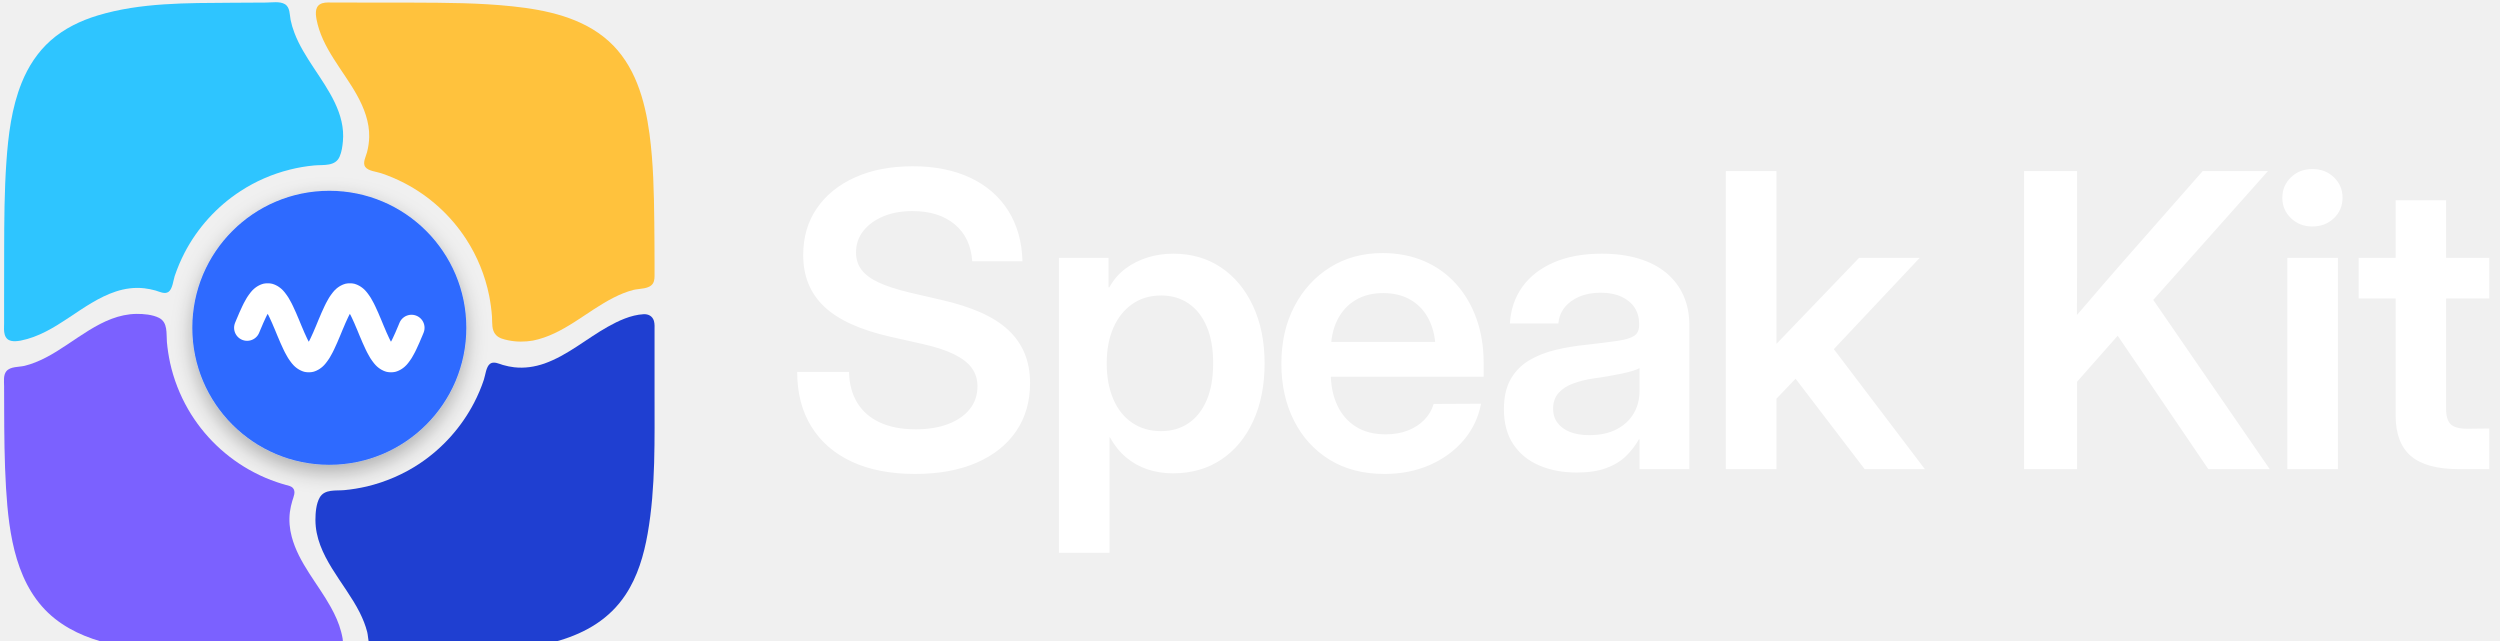
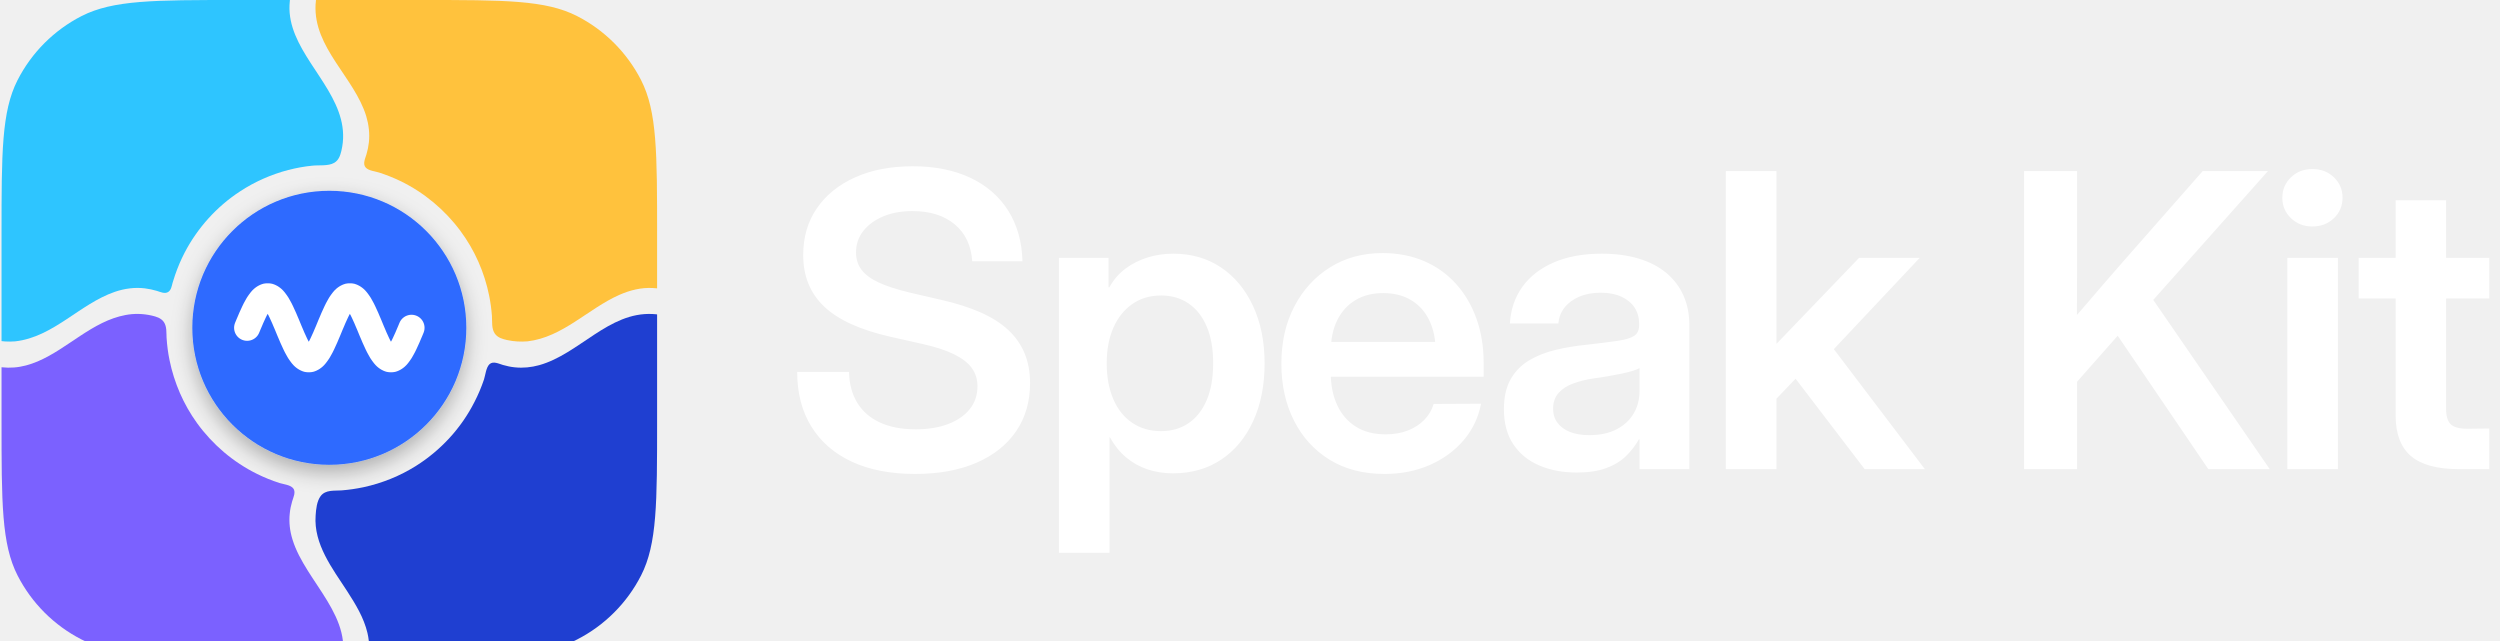
<svg xmlns="http://www.w3.org/2000/svg" width="781" height="200" viewBox="0 0 780.04 200">
  <g transform="translate(0 0) scale(0.2)">
    <defs>
+       <clipPath id="sq">
+         <path d="M657 0C785.5 0 849.7 0 898.8 25C941.9 47 977 82.1 999 125.2C1024 174.3 1024 238.5 1024 367L1024 657C1024 785.5 1024 849.7 999 898.8C977 941.9 941.9 977 898.8 999C849.7 1024 785.5 1024 657 1024L367 1024C238.5 1024 174.3 1024 125.2 999C82.1 977 47 941.9 25 898.8C0 849.7 0 785.5 0 657L0 367C0 238.5 0 174.3 25 125.2C47 82.1 82.1 47 125.2 25C174.3 0 238.5 0 367 0Z" />
+       </clipPath>
      <filter id="hub-sh" x="-30%" y="-30%" width="160%" height="170%">
        <feDropShadow dx="0" dy="12" stdDeviation="16" flood-color="#06070A" flood-opacity="0.28" />
      </filter>
    </defs>
-     <path d="M30 532C86.2 520.8 125.1 473 178.6 455.3C192.9 450.6 208 448.6 223 450.3C229 451 234.8 452.2 240.6 453.8C246.6 455.6 254.9 460 260.8 455.9C267.2 451.3 268.2 438.1 270.5 431.1C274.7 418.7 279.8 406.7 285.7 395.2C306 356 336.4 322.4 373.4 298.4C396.9 283.1 422.9 271.8 450.1 265C462.7 261.8 475.6 259.6 488.6 258.4C502.7 257.1 521.5 260.4 528.2 244.4C531.3 237.2 532.5 228.7 533.2 221C537.3 177.6 510.4 140.5 487.8 106.2C476.3 88.7 464.8 70.8 457.4 51.1C454.9 44.6 452.9 37.8 451.5 31C449.9 22.7 450.8 11.5 442.6 6.5C434.7 1.7 421.8 4 413 4C395 4.1 377 4.1 359 4.3C289.9 4.8 217.2 3.9 150.4 24.1C123.6 32.2 97.9 44.5 76.8 63.2C56.4 81.2 41.5 104.3 31.4 129.4C15.7 168.4 10.5 211.1 7.6 252.7C4.4 298.6 4.2 344.7 4.1 390.7C4 419.8 4 448.8 4 477.8C4 486.8 4 495.8 4 504.8C4 510.7 3.3 517.1 5 522.7C8.5 534.6 20.1 533.7 30 532Z" fill="#2EC5FF" />
-     <path d="M830 532C877.9 522.4 914 486.1 956.5 464.7C966.3 459.7 976.6 455.5 987.2 452.8C996.6 450.5 1011.9 451.9 1017.6 442.5C1020.2 438.1 1020 432.9 1020 428C1020 421.9 1020 415.9 1020 409.9C1019.9 388.9 1019.9 367.9 1019.6 346.9C1019.1 300.9 1018.2 254.7 1012.1 209.1C1005 156 989.3 100.9 948.1 64C907.3 27.4 851 15.5 798.1 9.9C746.4 4.4 694.1 4.3 642.2 4.1C611.2 4 580.2 4 549.1 4C539.1 4 529.1 4 519.1 4C513.3 4 506.9 3.3 501.2 5C489.5 8.6 490.2 20.2 492 30.1C500.3 74.8 533.8 109.9 555.2 148.6C566.3 168.7 574.8 190.7 574.3 214.1C574.1 222.1 572.9 230 570.9 237.8C569.2 244.4 563.5 254.4 568.2 260.8C572.8 267.2 586 268.2 593 270.6C605.3 274.7 617.3 279.8 628.9 285.8C668.1 306 701.7 336.5 725.7 373.5C743.1 400.3 755.4 430.5 761.7 461.9C763.8 472.7 765.3 483.6 766.1 494.6C766.7 504.2 765.1 515.6 772.3 523.2C777.2 528.5 784.5 530 791.2 531.5C804.1 534.2 817.1 534.2 830 532Z" fill="#FFC23D" />
-     <path d="M512 1020C521 1020 531.2 1018.3 533 1007.7C534.1 1001.1 532.1 993.4 530.5 987C527 973.4 521.1 960.5 514.3 948.3C494.2 911.9 464.2 879.4 453.3 838.5C449.9 825.9 448.8 812.8 450.4 799.8C451.2 793.9 452.5 788 454.2 782.3C456 776.2 460.2 767.9 455.1 762.3C452.4 759.3 448 758.5 444.3 757.5C439.5 756.2 434.7 754.7 430 753.1C417.6 748.9 405.7 743.8 394.1 737.7C351.5 715.5 315.5 681 291.5 639.4C278.5 616.8 268.9 592.3 263.3 566.9C261 556.1 259.3 545.2 258.3 534.3C257.2 521.1 260.1 503.7 246 496.5C235.8 491.4 222.1 490.2 210.8 490.3C156.5 491 114.8 535 69.2 558.5C58.5 564 47.4 568.7 35.7 571.5C27 573.5 13.7 572.3 7.5 579.9C2.5 586.1 4 595.8 4 603.2C4 614.2 4 625.2 4.1 636.2C4.2 678.2 4.5 720.3 7 762.2C11.4 834.9 22.5 918.3 83.6 966.6C140.4 1011.4 220.5 1015.8 289.9 1018.4C363.8 1021.1 438 1020 512 1020Z" fill="#7B61FF" />
-     <path d="M743.2 1018C826.1 1014.3 924.7 1004.8 974.7 929C993.6 900.5 1003.3 867.1 1009.2 833.7C1022 761 1019.9 685.7 1020 612.1C1020 588.1 1020 564.1 1020 540C1020 532 1020 524 1020 516C1020 511.1 1020.4 505.9 1019 501.1C1016.6 493.6 1010.3 490.4 1002.8 490.8C983 491.9 963.5 501.1 946.6 510.6C913.6 529.2 884.1 555 848.1 567.8C832.9 573.1 816.9 575.5 800.9 573.7C794.9 573 789 571.8 783.2 570.1C777.3 568.4 769 563.9 763.1 568.2C756.8 572.9 755.8 586 753.4 593.1C749.3 605.4 744.2 617.4 738.2 629C718.4 667.2 688.9 700.2 653 724.1C628 740.7 600 752.8 570.8 759.8C559.1 762.5 547.2 764.5 535.3 765.6C522.2 766.8 504.7 763.7 497 777.1C491.4 786.9 490.3 801.1 490.3 812.2C490.4 867.6 535.9 909.9 559.4 956.6C564.3 966.4 568.5 976.6 571.2 987.3C573.5 996.7 572.1 1012 581.5 1017.6C587.5 1021.1 595.5 1020 602.1 1020C613.1 1020 624.1 1020 635.2 1019.9C671.2 1019.8 707.2 1019.5 743.2 1018Z" fill="#1F3FD1" />
+     <g clip-path="url(#sq)">
+       <path d="M21.4 533.2C81.1 526.4 121.9 474.9 176.8 455.9C192 450.7 207.9 448.5 223.8 450.4C230.1 451.2 236.4 452.5 242.4 454.3C248.1 456 255.3 459.7 260.7 455.8C265.1 452.6 265.9 446.5 267.2 441.7C268.4 437.6 269.7 433.6 271.1 429.5C275.2 417.6 280.2 405.8 286 394.6C306.1 356 336.1 322.7 372.6 298.9C395.6 283.8 421.2 272.5 447.9 265.5C460.2 262.4 472.7 260 485.4 258.8C496 257.6 510.2 259.8 519.7 254.3C526.6 250.3 529 243.1 530.8 235.8C547.7 165.3 483.2 114.2 458.8 54.7C452.7 39.9 449.1 24.2 449.8 8.2C450 2.9 450.6 -2.4 451.7 -7.6C452 -9.5 454.2 -14.8 453.2 -16.7C451.6 -19.9 438 -18 434.9 -18C422.2 -18 409.5 -18 396.8 -18C347 -18 297.1 -18 247.3 -18C186.9 -18 126.5 -18 66.1 -18C47 -18 27.9 -18 8.8 -18C3.5 -18 -1.8 -18 -7.1 -18C-9.5 -18 -14.5 -18.8 -16.6 -18C-20 -16.6 -18 -0.4 -18 2.9C-18 17.7 -18 32.6 -18 47.4C-18 106.8 -18 166.1 -18 225.5C-18 294.4 -18 363.3 -18 432.2C-18 453.4 -18 474.6 -18 495.8C-18 503.2 -18 510.6 -18 518C-18 520.7 -18.8 525.1 -18 527.6C-17 530.4 -12.5 530.7 -10.2 531.2C0.3 533.5 10.8 534 21.4 533.2Z" fill="#2EC5FF" />
+       <path d="M821.5 533.2C876.6 526.8 916.2 482.2 965 460.6C981.6 453.3 999.4 448.8 1017.5 449.9C1021.8 450.1 1026 450.6 1030.1 451.4C1032.6 451.8 1040.3 455.2 1042 452.2C1043.1 450.4 1042 448 1042 445.9C1042 440.6 1042 435.3 1042 430C1042 411.9 1042 393.9 1042 375.9C1042 316.5 1042 257.2 1042 197.8C1042 145.9 1042 93.9 1042 42C1042 27.2 1042 12.3 1042 -2.5C1042 -5 1043.5 -16.5 1041.6 -18C1040 -19.3 1037.3 -18 1035.2 -18C1028.9 -18 1022.5 -18 1016.1 -18C996 -18 975.9 -18 955.7 -18C883.6 -18 811.6 -18 739.5 -18C681.2 -18 622.9 -18 564.6 -18C548.7 -18 532.8 -18 516.9 -18C511.6 -18 506.3 -18 501 -18C500.6 -18 495.5 -18.1 494.9 -17.6C494.6 -17.4 493.2 -11.9 493.1 -11.5C491.6 -5.3 490.8 1 490.5 7.3C487.2 74.9 551.2 120.9 569.7 181.6C573.6 194.7 575.3 208.6 573.8 222.4C573.1 228.8 571.8 235 570 241.1C568.2 247.4 563.5 256.4 569.2 262.1C574 266.8 583.9 267.6 590 269.6C601.1 273.2 612 277.5 622.6 282.6C659.8 300.5 692.4 327.7 717 361C739.1 390.8 754.4 425.5 761.7 462C763.8 472.4 765.2 482.9 766 493.5C766.6 502.5 765.1 513.4 770.6 521.2C775.2 527.6 782.7 529.6 789.9 531.2C800.4 533.5 810.9 534 821.5 533.2Z" fill="#FFC23D" />
+       <path d="M529 1042C554.1 965.2 475 909.6 454.5 842.8C450.4 829.6 448.7 815.8 450.2 802C450.8 795.7 452.1 789.4 453.9 783.3C455.7 777 460.5 768 455.1 762.2C450.4 757.3 440.5 756.4 434.3 754.5C422.2 750.6 410.3 745.8 399 740.2C361.9 721.9 329.6 694.4 305.3 660.8C284.2 631.6 269.6 597.8 262.4 562.5C260 551 258.6 539.5 257.8 527.8C257.3 519.6 258.4 510.3 253.6 503.1C249.1 496.6 241.7 494.6 234.5 492.9C220.9 489.8 207 489.5 193.5 492.1C141.6 501.9 103.8 544.4 56.3 564.6C44.6 569.5 32.2 573.1 19.5 574C13.3 574.5 6.8 574.4 0.5 573.7C-2.5 573.3 -16.1 568.8 -18 571.4C-18 571.4 -18 577.7 -18 577.7C-18 582 -18 586.2 -18 590.4C-18 607.4 -18 624.4 -18 641.3C-18 699.6 -18 757.9 -18 816.2C-18 870.3 -18 924.3 -18 978.4C-18 993.2 -18 1008.1 -18 1022.9C-18 1027.2 -18 1031.4 -18 1035.6C-18 1037.8 -19.5 1040.5 -18 1042C-16.7 1043.3 -7.2 1042 -5.3 1042C4.3 1042 13.8 1042 23.3 1042C60.4 1042 97.5 1042 134.6 1042C266.1 1042 397.5 1042 529 1042Z" fill="#7B61FF" />
+       <path d="M1042 1042C1042 912.7 1042 783.4 1042 654C1042 615.9 1042 577.7 1042 539.6C1042 529 1042 518.4 1042 507.8C1042 505.3 1043.4 496.9 1042 495C1041.8 494.7 1036.2 493.3 1035.9 493.2C1029.7 491.8 1023.5 490.8 1017.1 490.5C948.3 486.9 902.2 553 839.8 570.4C827.5 573.8 814.7 575.1 802 573.8C795.7 573.2 789.4 571.9 783.3 570.1C777 568.3 768 563.5 762.2 568.9C756.8 574 755.8 585.9 753.6 592.7C749.5 604.8 744.6 616.5 738.7 627.9C718.1 668.6 686.3 703.2 647.6 727.6C622.5 743.4 594.6 754.7 565.5 761C554.2 763.4 542.6 765.1 531 766C519.8 766.8 506.2 764.7 498.5 774.8C492.5 782.7 491.2 795.7 490.6 805.3C487.4 850 516.7 887.8 539.8 923.3C552.9 943.6 566 964.9 571.6 988.8C573.5 997 574.4 1005.4 574.3 1014C574.2 1019.3 573.7 1024.5 572.7 1029.8C572.3 1032 568.9 1040.2 571.4 1042C572.6 1043 579.2 1042 580.9 1042C590.4 1042 600 1042 609.5 1042C642.4 1042 675.2 1042 708.1 1042C819.4 1042 930.7 1042 1042 1042Z" fill="#1F3FD1" />
+     </g>
    <path d="M298 512a214 214 0 1 0 428 0a214 214 0 1 0 -428 0Z" fill="#2F6BFF" filter="url(#hub-sh)" />
    <path d="M383.6 512L385.7 506.9L387.9 501.8L390 496.8L392.2 492L394.3 487.4L396.4 483.1L398.6 479.1L400.7 475.4L402.9 472.2L405 469.4L407.1 467L409.3 465.2L411.4 463.9L413.6 463L415.7 462.8L417.8 463L420 463.9L422.1 465.2L424.3 467L426.4 469.4L428.5 472.2L430.7 475.4L432.8 479.1L435 483.1L437.1 487.4L439.2 492L441.4 496.8L443.5 501.8L445.7 506.9L447.8 512L449.9 517.1L452.1 522.2L454.2 527.2L456.4 532L458.5 536.6L460.6 540.9L462.8 544.9L464.9 548.6L467.1 551.8L469.2 554.6L471.3 557L473.5 558.8L475.6 560.1L477.8 561L479.9 561.2L482 561L484.2 560.1L486.3 558.8L488.5 557L490.6 554.6L492.7 551.8L494.9 548.6L497 544.9L499.2 540.9L501.3 536.6L503.4 532L505.6 527.2L507.7 522.2L509.9 517.1L512 512L514.1 506.9L516.3 501.8L518.4 496.8L520.6 492L522.7 487.4L524.8 483.1L527 479.1L529.1 475.4L531.3 472.2L533.4 469.4L535.5 467L537.7 465.2L539.8 463.9L542 463L544.1 462.8L546.2 463L548.4 463.9L550.5 465.2L552.7 467L554.8 469.4L556.9 472.2L559.1 475.4L561.2 479.1L563.4 483.1L565.5 487.4L567.6 492L569.8 496.8L571.9 501.8L574.1 506.9L576.2 512L578.3 517.1L580.5 522.2L582.6 527.2L584.8 532L586.9 536.6L589 540.9L591.2 544.9L593.3 548.6L595.5 551.8L597.6 554.6L599.7 557L601.9 558.8L604 560.1L606.2 561L608.3 561.2L610.4 561L612.6 560.1L614.7 558.8L616.9 557L619 554.6L621.1 551.8L623.3 548.6L625.4 544.9L627.6 540.9L629.7 536.6L631.8 532L634 527.2L636.1 522.2L638.3 517.1L640.4 512" fill="none" stroke="#FFFFFF" stroke-width="40.7" stroke-linecap="round" stroke-linejoin="round" />
  </g>
  <g transform="translate(244 146.56)">
    <path d="M41.44 1.5Q29.88 1.5 21.66 -2.31Q13.44 -6.12 9 -13.28Q4.56 -20.44 4.56 -30.37L20.75 -30.37Q20.88 -24.75 23.34 -20.72Q25.81 -16.69 30.44 -14.56Q35.06 -12.44 41.56 -12.44Q47.38 -12.44 51.72 -14.09Q56.06 -15.75 58.47 -18.75Q60.88 -21.75 60.88 -25.87Q60.88 -29.12 59.13 -31.56Q57.38 -34 53.59 -35.87Q49.81 -37.75 43.63 -39.12L33.63 -41.37Q19.56 -44.56 13 -50.78Q6.44 -57 6.44 -66.87Q6.44 -75.25 10.69 -81.47Q14.94 -87.69 22.66 -91.16Q30.38 -94.62 40.63 -94.62Q51 -94.62 58.63 -91.03Q66.25 -87.44 70.47 -80.78Q74.69 -74.12 74.94 -64.94L59.25 -64.94Q58.75 -72.31 53.78 -76.47Q48.81 -80.62 40.56 -80.62Q35.44 -80.62 31.47 -78.97Q27.5 -77.31 25.22 -74.41Q22.94 -71.5 22.94 -67.69Q22.94 -64.56 24.66 -62.28Q26.38 -60 30.09 -58.28Q33.81 -56.56 39.88 -55.12L49.31 -52.94Q56.56 -51.31 61.84 -48.97Q67.13 -46.62 70.53 -43.44Q73.94 -40.25 75.63 -36.12Q77.31 -32 77.31 -26.87Q77.31 -18.19 72.94 -11.81Q68.56 -5.44 60.5 -1.97Q52.44 1.5 41.44 1.5ZM86.33 26.13L86.33 -66L101.83 -66L101.83 -56.81L102.08 -56.81Q104.08 -60.37 107.14 -62.66Q110.2 -64.94 114.01 -66.12Q117.83 -67.31 122.01 -67.31Q130.58 -67.31 136.98 -63Q143.39 -58.69 146.98 -50.94Q150.58 -43.19 150.58 -33.06Q150.58 -22.75 147.01 -15Q143.45 -7.25 137.01 -2.97Q130.58 1.31 121.95 1.31Q117.7 1.31 113.98 0.06Q110.26 -1.19 107.3 -3.69Q104.33 -6.19 102.26 -9.94L102.14 -9.94L102.14 26.13ZM118.26 -11.87Q123.14 -11.87 126.8 -14.34Q130.45 -16.81 132.48 -21.53Q134.51 -26.25 134.51 -33.06Q134.51 -39.87 132.48 -44.59Q130.45 -49.31 126.8 -51.78Q123.14 -54.25 118.26 -54.25Q113.08 -54.25 109.26 -51.59Q105.45 -48.94 103.36 -44.22Q101.26 -39.5 101.26 -33.06Q101.26 -26.62 103.33 -21.84Q105.39 -17.06 109.23 -14.47Q113.08 -11.87 118.26 -11.87ZM188.07 1.5Q178.07 1.5 170.89 -2.94Q163.7 -7.37 159.76 -15.16Q155.82 -22.94 155.82 -32.94Q155.82 -43.06 159.86 -50.81Q163.89 -58.56 171.01 -63.03Q178.14 -67.5 187.39 -67.5Q194.51 -67.5 200.32 -65.03Q206.14 -62.56 210.32 -57.94Q214.51 -53.31 216.76 -47.03Q219.01 -40.75 219.01 -33.19L219.01 -28.87L162.07 -28.87L162.07 -39.75L211.14 -39.75L204.01 -36.87Q204.01 -42.37 202.04 -46.47Q200.07 -50.56 196.39 -52.78Q192.7 -55 187.64 -55Q182.57 -55 178.92 -52.78Q175.26 -50.56 173.26 -46.5Q171.26 -42.44 171.26 -36.81L171.26 -30Q171.26 -24.31 173.26 -20Q175.26 -15.69 179.07 -13.28Q182.89 -10.87 188.39 -10.87Q192.32 -10.87 195.39 -12.09Q198.45 -13.31 200.51 -15.44Q202.57 -17.56 203.39 -20.37L218.2 -20.44Q216.95 -13.94 212.73 -9Q208.51 -4.06 202.14 -1.28Q195.76 1.5 188.07 1.5ZM248.09 1.06Q241.52 1.06 236.37 -1.16Q231.21 -3.37 228.27 -7.78Q225.34 -12.19 225.34 -18.69Q225.34 -24.37 227.43 -28.06Q229.52 -31.75 233.15 -33.94Q236.77 -36.12 241.46 -37.25Q246.15 -38.37 251.27 -38.87Q257.34 -39.56 260.93 -40.09Q264.52 -40.62 266.06 -41.66Q267.59 -42.69 267.59 -45L267.59 -45.44Q267.59 -48.25 266.18 -50.44Q264.77 -52.62 262.06 -53.87Q259.34 -55.12 255.59 -55.12Q251.77 -55.12 248.87 -53.87Q245.96 -52.62 244.27 -50.47Q242.59 -48.31 242.34 -45.5L227.21 -45.5Q227.59 -52.06 231.12 -56.97Q234.65 -61.87 240.96 -64.59Q247.27 -67.31 255.9 -67.31Q262.34 -67.31 267.43 -65.78Q272.52 -64.25 276.06 -61.31Q279.59 -58.37 281.43 -54.25Q283.27 -50.12 283.27 -45L283.27 0L267.71 0L267.71 -9.31L267.52 -9.31Q265.9 -6.44 263.46 -4.06Q261.02 -1.69 257.27 -0.31Q253.52 1.06 248.09 1.06ZM251.96 -10.62Q257.15 -10.62 260.65 -12.5Q264.15 -14.37 265.93 -17.47Q267.71 -20.56 267.71 -24.44L267.71 -31.56Q266.96 -31.12 265.52 -30.69Q264.09 -30.25 262.15 -29.84Q260.21 -29.44 257.87 -29.03Q255.52 -28.62 253.15 -28.31Q249.84 -27.81 246.96 -26.75Q244.09 -25.69 242.4 -23.78Q240.71 -21.87 240.71 -18.87Q240.71 -16.31 242.09 -14.47Q243.46 -12.62 245.99 -11.62Q248.52 -10.62 251.96 -10.62ZM309.1 -20.56L309.1 -39.25L310.6 -39.25L336.29 -66L355.23 -66L324.6 -33.44L321.42 -33.44ZM294.67 0L294.67 -93.12L310.48 -93.12L310.48 0ZM338.04 0L315.17 -29.94L325.79 -40.94L356.85 0ZM399.59 -21.87L399.59 -42.69Q402.84 -46.37 406.06 -50.12Q409.28 -53.87 412.47 -57.59Q415.65 -61.31 418.97 -65.06L443.65 -93.12L464.03 -93.12L424.53 -48.75L423.34 -48.75ZM387.84 0L387.84 -93.12L404.4 -93.12L404.4 -65.12L404.34 -42.87L404.4 -34.94L404.4 0ZM445.4 0L415.47 -44.06L425.53 -56.75L464.59 0ZM470.08 0L470.08 -66L485.9 -66L485.9 0ZM477.9 -75.81Q473.9 -75.81 471.21 -78.41Q468.52 -81 468.52 -84.75Q468.52 -88.56 471.21 -91.16Q473.9 -93.75 477.9 -93.75Q481.96 -93.75 484.65 -91.16Q487.33 -88.56 487.33 -84.81Q487.33 -81 484.65 -78.41Q481.96 -75.81 477.9 -75.81ZM533.17 -66L533.17 -53.31L492.36 -53.31L492.36 -66ZM503.92 -84L519.67 -84L519.67 -18.94Q519.67 -15.44 521.11 -14.03Q522.55 -12.62 526.36 -12.62Q527.92 -12.62 529.92 -12.66Q531.92 -12.69 533.17 -12.69L533.17 0Q531.49 0 528.83 0Q526.17 0 523.67 0Q513.49 0 508.7 -4.09Q503.92 -8.19 503.92 -16.69Z" fill="#FFFFFF" />
  </g>
</svg>
